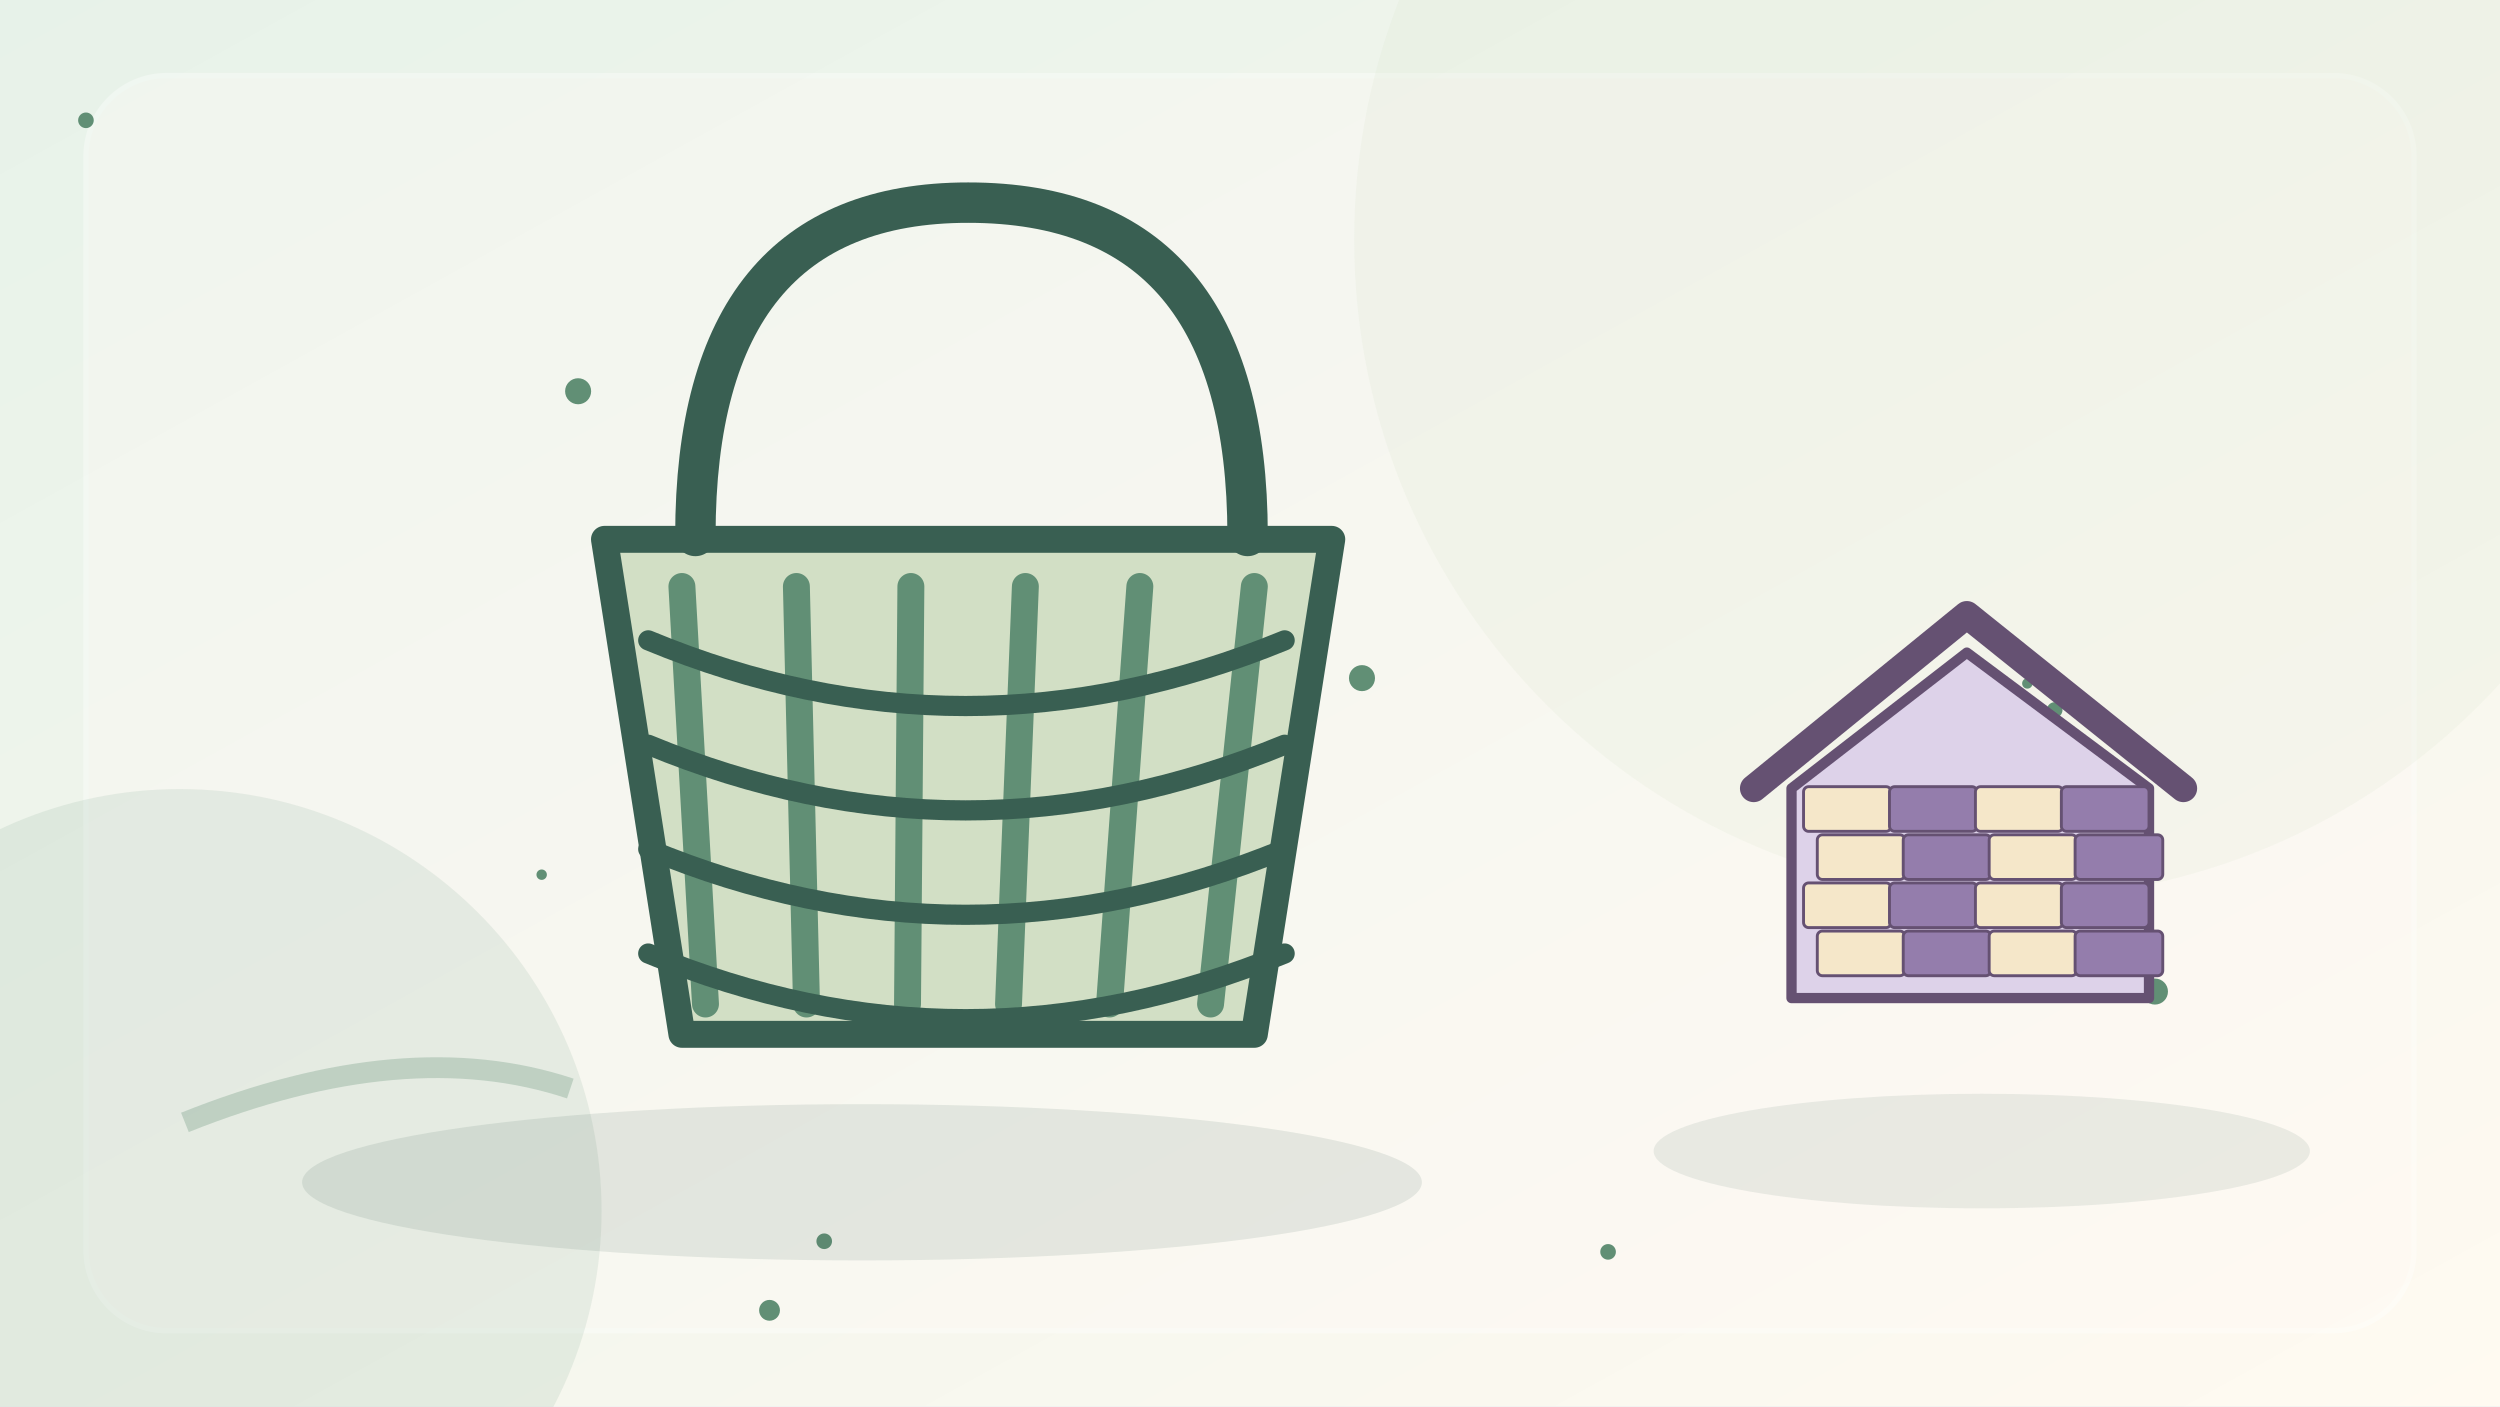
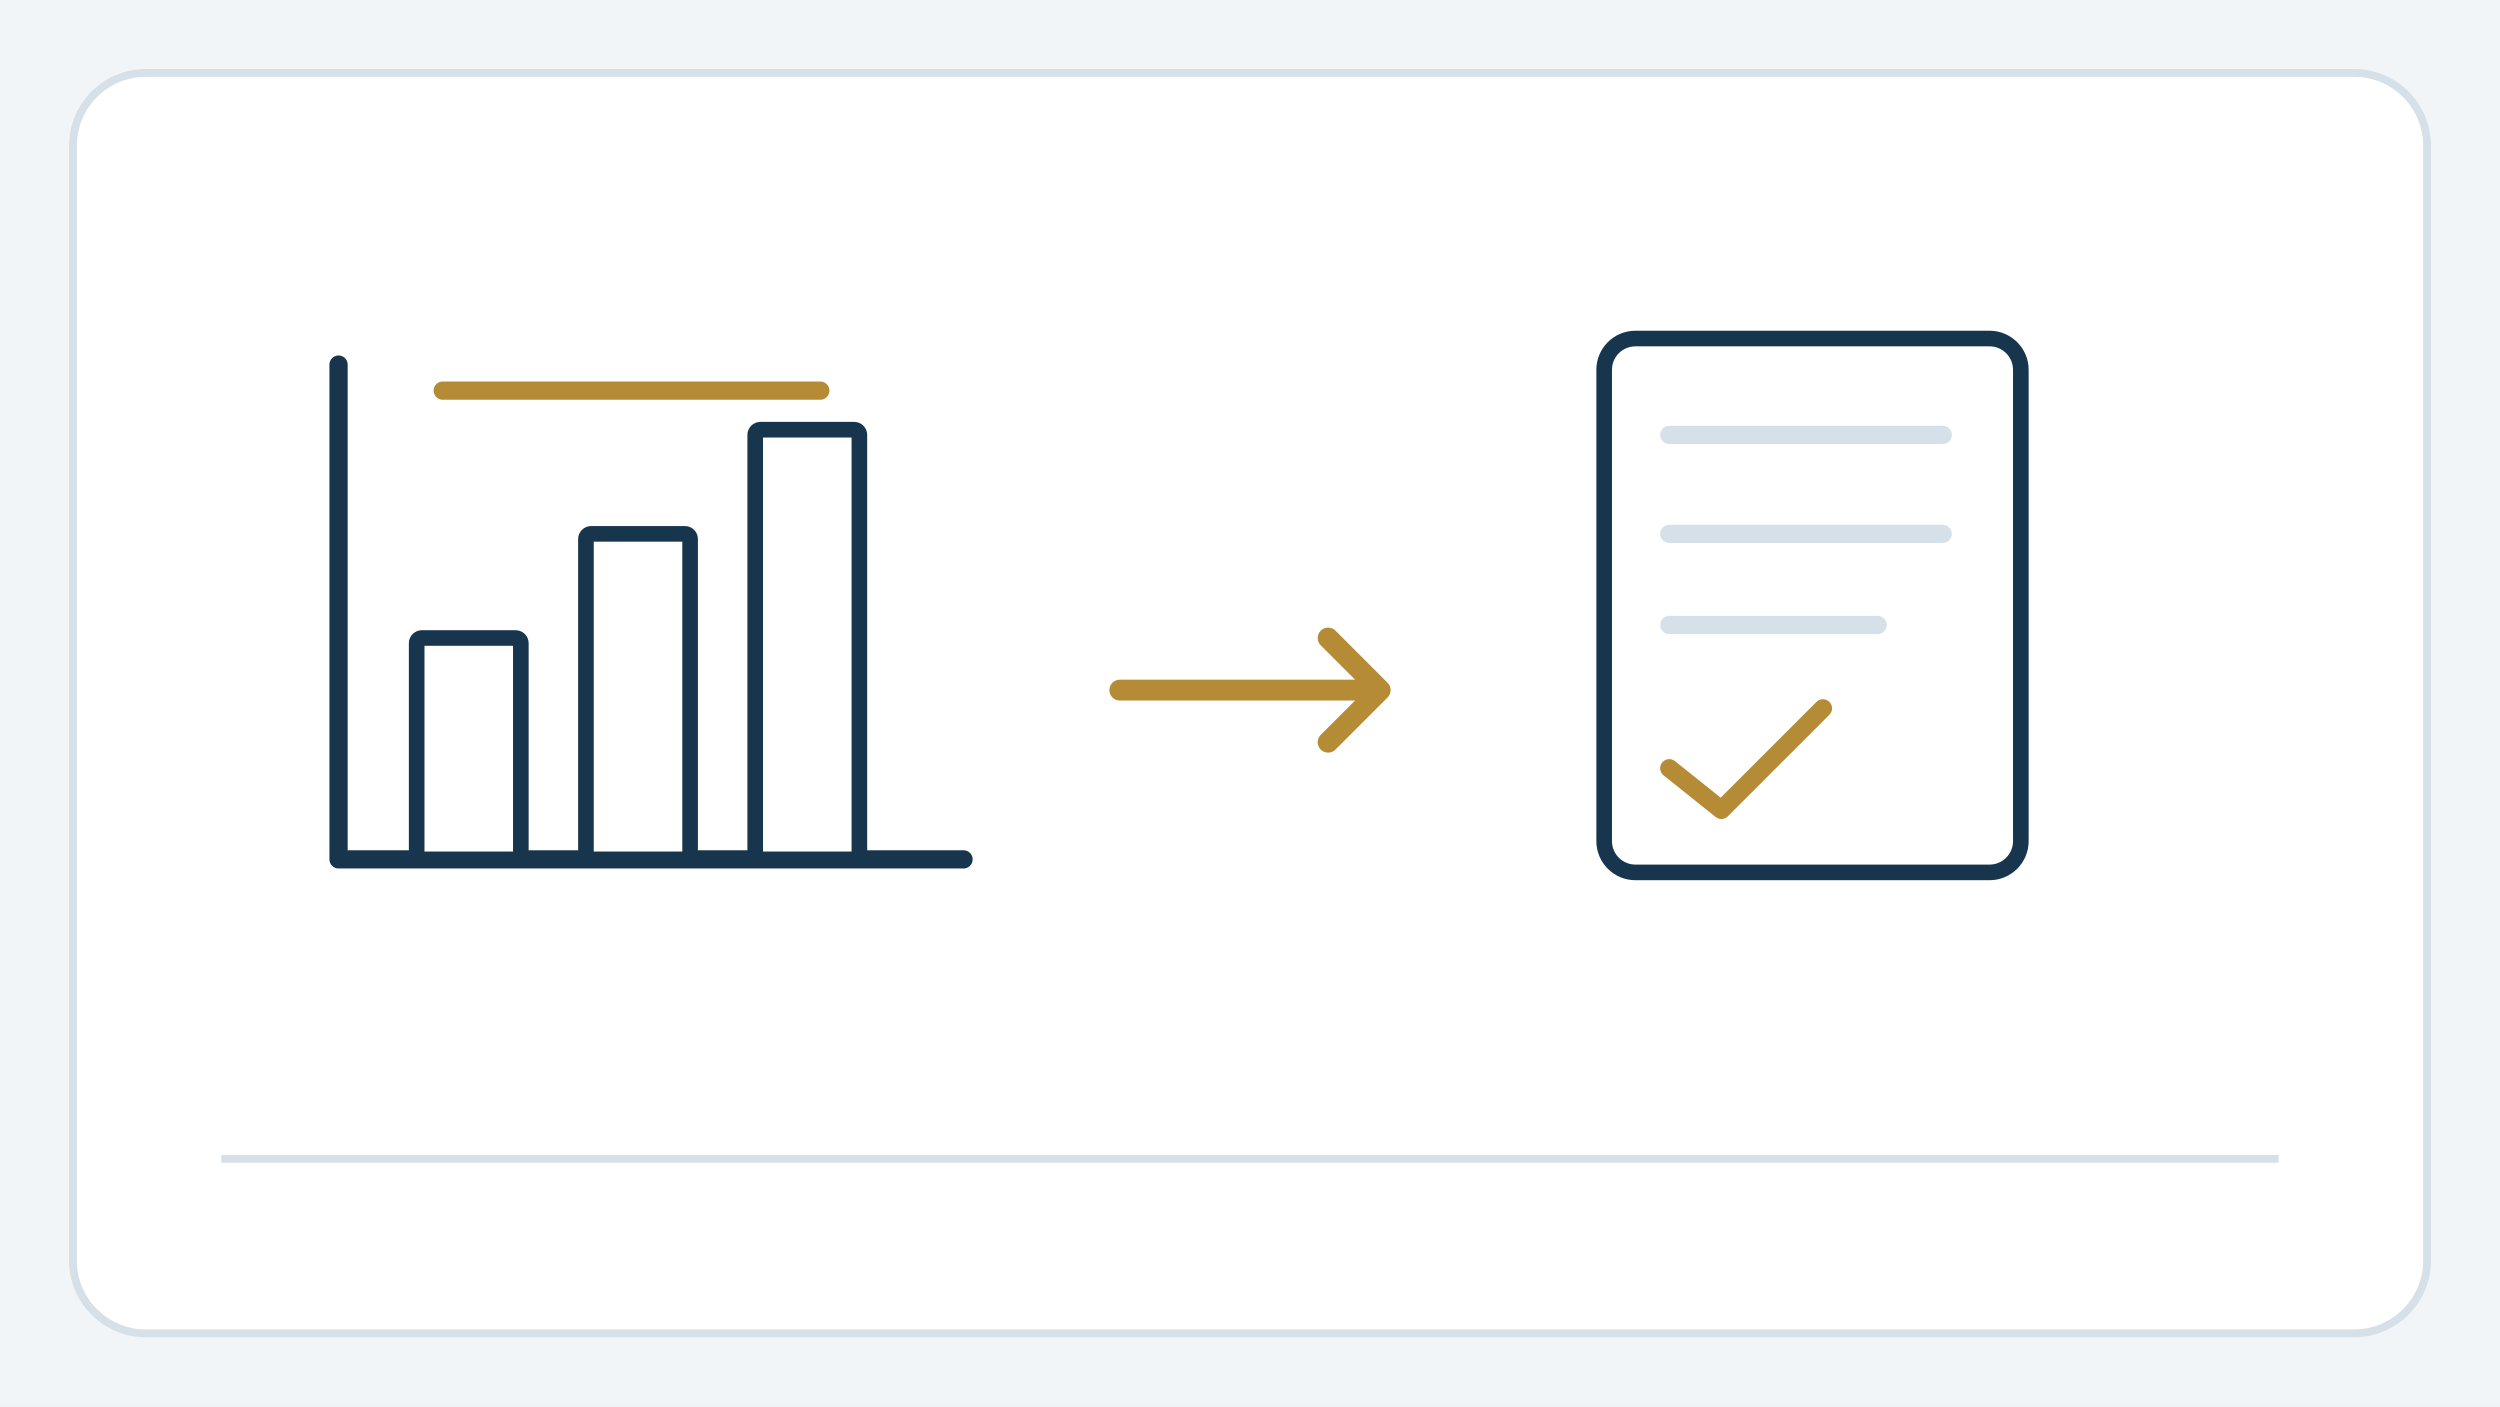
- <svg xmlns="http://www.w3.org/2000/svg" width="960" height="540" viewBox="0 0 960 540" role="img" aria-label="Autorska ilustracja: Uchwały i decyzje">
-   <defs>
-     <linearGradient id="background" x1="0" y1="0" x2="1" y2="1">
-       <stop offset="0" stop-color="#e7f2e9" />
-       <stop offset="1" stop-color="#fffaf1" />
-     </linearGradient>
-   </defs>
-   <rect width="960" height="540" fill="url(#background)" />
-   <rect x="33" y="29" width="894" height="482" rx="31" fill="#fffaf7" opacity=".35" stroke="#fff" stroke-width="2" />
-   <circle cx="773" cy="92" r="253" fill="#d2dfc5" opacity=".16" />
-   <circle cx="69" cy="465" r="162" fill="#618f75" opacity=".12" />
-   <circle cx="617.5" cy="480.72" r="3" fill="#618f75" stroke="none" stroke-width="4" />
-   <circle cx="292" cy="319.56" r="5" fill="#618f75" stroke="none" stroke-width="4" />
-   <circle cx="827.5" cy="380.76" r="5" fill="#618f75" stroke="none" stroke-width="4" />
-   <circle cx="411" cy="80.88" r="4" fill="#618f75" stroke="none" stroke-width="4" />
-   <circle cx="523" cy="260.4" r="5" fill="#618f75" stroke="none" stroke-width="4" />
-   <circle cx="33" cy="46.2" r="3" fill="#618f75" stroke="none" stroke-width="4" />
-   <circle cx="222" cy="150.24" r="5" fill="#618f75" stroke="none" stroke-width="4" />
-   <circle cx="278" cy="146.16" r="3" fill="#618f75" stroke="none" stroke-width="4" />
-   <circle cx="264" cy="205.32" r="3" fill="#618f75" stroke="none" stroke-width="4" />
-   <circle cx="316.5" cy="476.64" r="3" fill="#618f75" stroke="none" stroke-width="4" />
-   <circle cx="778.5" cy="262.44" r="2" fill="#618f75" stroke="none" stroke-width="4" />
-   <circle cx="208" cy="335.88" r="2" fill="#618f75" stroke="none" stroke-width="4" />
-   <circle cx="414.5" cy="291" r="4" fill="#618f75" stroke="none" stroke-width="4" />
-   <circle cx="789" cy="272.64" r="3" fill="#618f75" stroke="none" stroke-width="4" />
-   <circle cx="295.5" cy="503.16" r="4" fill="#618f75" stroke="none" stroke-width="4" />
-   <ellipse cx="331" cy="454" rx="215" ry="30" fill="#395f52" opacity=".12" />
-   <ellipse cx="761" cy="442" rx="126" ry="22" fill="#395f52" opacity=".10" />
-   <g transform="translate(161 61) scale(1.293)">
-     <path d="M55 113h216l-23 147H78Z" fill="#d2dfc5" stroke="#395f52" stroke-width="8" stroke-linejoin="round" stroke-linecap="round" />
-     <path d="M82 112q0-99 81-99q83 0 83 99" fill="none" stroke="#395f52" stroke-width="12" stroke-linejoin="round" stroke-linecap="round" />
-     <path d="M78 127L85 251" stroke="#618f75" stroke-width="8" stroke-linecap="round" fill="none" />
-     <path d="M112 127L115 251" stroke="#618f75" stroke-width="8" stroke-linecap="round" fill="none" />
-     <path d="M146 127L145 251" stroke="#618f75" stroke-width="8" stroke-linecap="round" fill="none" />
-     <path d="M180 127L175 251" stroke="#618f75" stroke-width="8" stroke-linecap="round" fill="none" />
-     <path d="M214 127L205 251" stroke="#618f75" stroke-width="8" stroke-linecap="round" fill="none" />
-     <path d="M248 127L235 251" stroke="#618f75" stroke-width="8" stroke-linecap="round" fill="none" />
-     <path d="M68 143q94 39 189 0" fill="none" stroke="#395f52" stroke-width="6" stroke-linejoin="round" stroke-linecap="round" />
-     <path d="M68 174q94 39 189 0" fill="none" stroke="#395f52" stroke-width="6" stroke-linejoin="round" stroke-linecap="round" />
-     <path d="M68 205q94 39 189 0" fill="none" stroke="#395f52" stroke-width="6" stroke-linejoin="round" stroke-linecap="round" />
-     <path d="M68 236q94 39 189 0" fill="none" stroke="#395f52" stroke-width="6" stroke-linejoin="round" stroke-linecap="round" />
+ <svg xmlns="http://www.w3.org/2000/svg" width="960" height="540" viewBox="0 0 960 540" role="img" aria-label="Uchwały i decyzje — obserwacje i dokument">
+   <rect width="960" height="540" fill="#f1f5f8" />
+   <rect x="28" y="28" width="904" height="484" rx="28" fill="#fff" stroke="#d6e0e8" stroke-width="3" />
+   <g transform="translate(85 85)">
+     <path d="M45 245H285 M45 245V55" fill="none" stroke="#17364d" stroke-width="7" stroke-linecap="round" stroke-linejoin="round" />
+     <rect x="75" y="160" width="40" height="85" rx="2" fill="#fff" stroke="#17364d" stroke-width="6" />
+     <rect x="140" y="120" width="40" height="125" rx="2" fill="#fff" stroke="#17364d" stroke-width="6" />
+     <rect x="205" y="80" width="40" height="165" rx="2" fill="#fff" stroke="#17364d" stroke-width="6" />
+     <path d="M85 65H230" fill="none" stroke="#b68b36" stroke-width="7" stroke-linecap="round" stroke-linejoin="round" />
  </g>
-   <g transform="translate(649 211) scale(0.660)">
-     <path d="M37 139L161 38 287 139" fill="none" stroke="#655172" stroke-width="16" stroke-linejoin="round" stroke-linecap="round" />
-     <path d="M59 139L161 60 267 139V261H59Z" fill="#ddd2e9" stroke="#655172" stroke-width="6" stroke-linejoin="round" stroke-linecap="round" />
-     <rect x="66" y="138" width="51" height="26" rx="3" fill="#f5e7c9" stroke="#655172" stroke-width="1.7" />
-     <rect x="116" y="138" width="51" height="26" rx="3" fill="#947dac" stroke="#655172" stroke-width="1.7" />
-     <rect x="166" y="138" width="51" height="26" rx="3" fill="#f5e7c9" stroke="#655172" stroke-width="1.7" />
-     <rect x="216" y="138" width="51" height="26" rx="3" fill="#947dac" stroke="#655172" stroke-width="1.7" />
-     <rect x="74" y="166" width="51" height="26" rx="3" fill="#f5e7c9" stroke="#655172" stroke-width="1.7" />
-     <rect x="124" y="166" width="51" height="26" rx="3" fill="#947dac" stroke="#655172" stroke-width="1.7" />
-     <rect x="174" y="166" width="51" height="26" rx="3" fill="#f5e7c9" stroke="#655172" stroke-width="1.7" />
-     <rect x="224" y="166" width="51" height="26" rx="3" fill="#947dac" stroke="#655172" stroke-width="1.7" />
-     <rect x="66" y="194" width="51" height="26" rx="3" fill="#f5e7c9" stroke="#655172" stroke-width="1.7" />
-     <rect x="116" y="194" width="51" height="26" rx="3" fill="#947dac" stroke="#655172" stroke-width="1.7" />
-     <rect x="166" y="194" width="51" height="26" rx="3" fill="#f5e7c9" stroke="#655172" stroke-width="1.7" />
-     <rect x="216" y="194" width="51" height="26" rx="3" fill="#947dac" stroke="#655172" stroke-width="1.7" />
-     <rect x="74" y="222" width="51" height="26" rx="3" fill="#f5e7c9" stroke="#655172" stroke-width="1.7" />
-     <rect x="124" y="222" width="51" height="26" rx="3" fill="#947dac" stroke="#655172" stroke-width="1.7" />
-     <rect x="174" y="222" width="51" height="26" rx="3" fill="#f5e7c9" stroke="#655172" stroke-width="1.7" />
-     <rect x="224" y="222" width="51" height="26" rx="3" fill="#947dac" stroke="#655172" stroke-width="1.7" />
+   <g transform="translate(536 85)">
+     <rect x="80" y="45" width="160" height="205" rx="12" fill="#fff" stroke="#17364d" stroke-width="6" />
+     <path d="M105 82H210 M105 120H210 M105 155H185" fill="none" stroke="#d6e0e8" stroke-width="7" stroke-linecap="round" stroke-linejoin="round" />
+     <path d="M105 210L125 226L164 187" fill="none" stroke="#b68b36" stroke-width="7" stroke-linecap="round" stroke-linejoin="round" />
  </g>
-   <path d="M71 431q85-34 148-13" fill="none" stroke="#618f75" opacity=".29" stroke-width="8" />
+   <path d="M430 265H530 M510 245L530 265L510 285" fill="none" stroke="#b68b36" stroke-width="8" stroke-linecap="round" stroke-linejoin="round" />
+   <path d="M85 445H875" fill="none" stroke="#d6e0e8" stroke-width="3" />
</svg>
